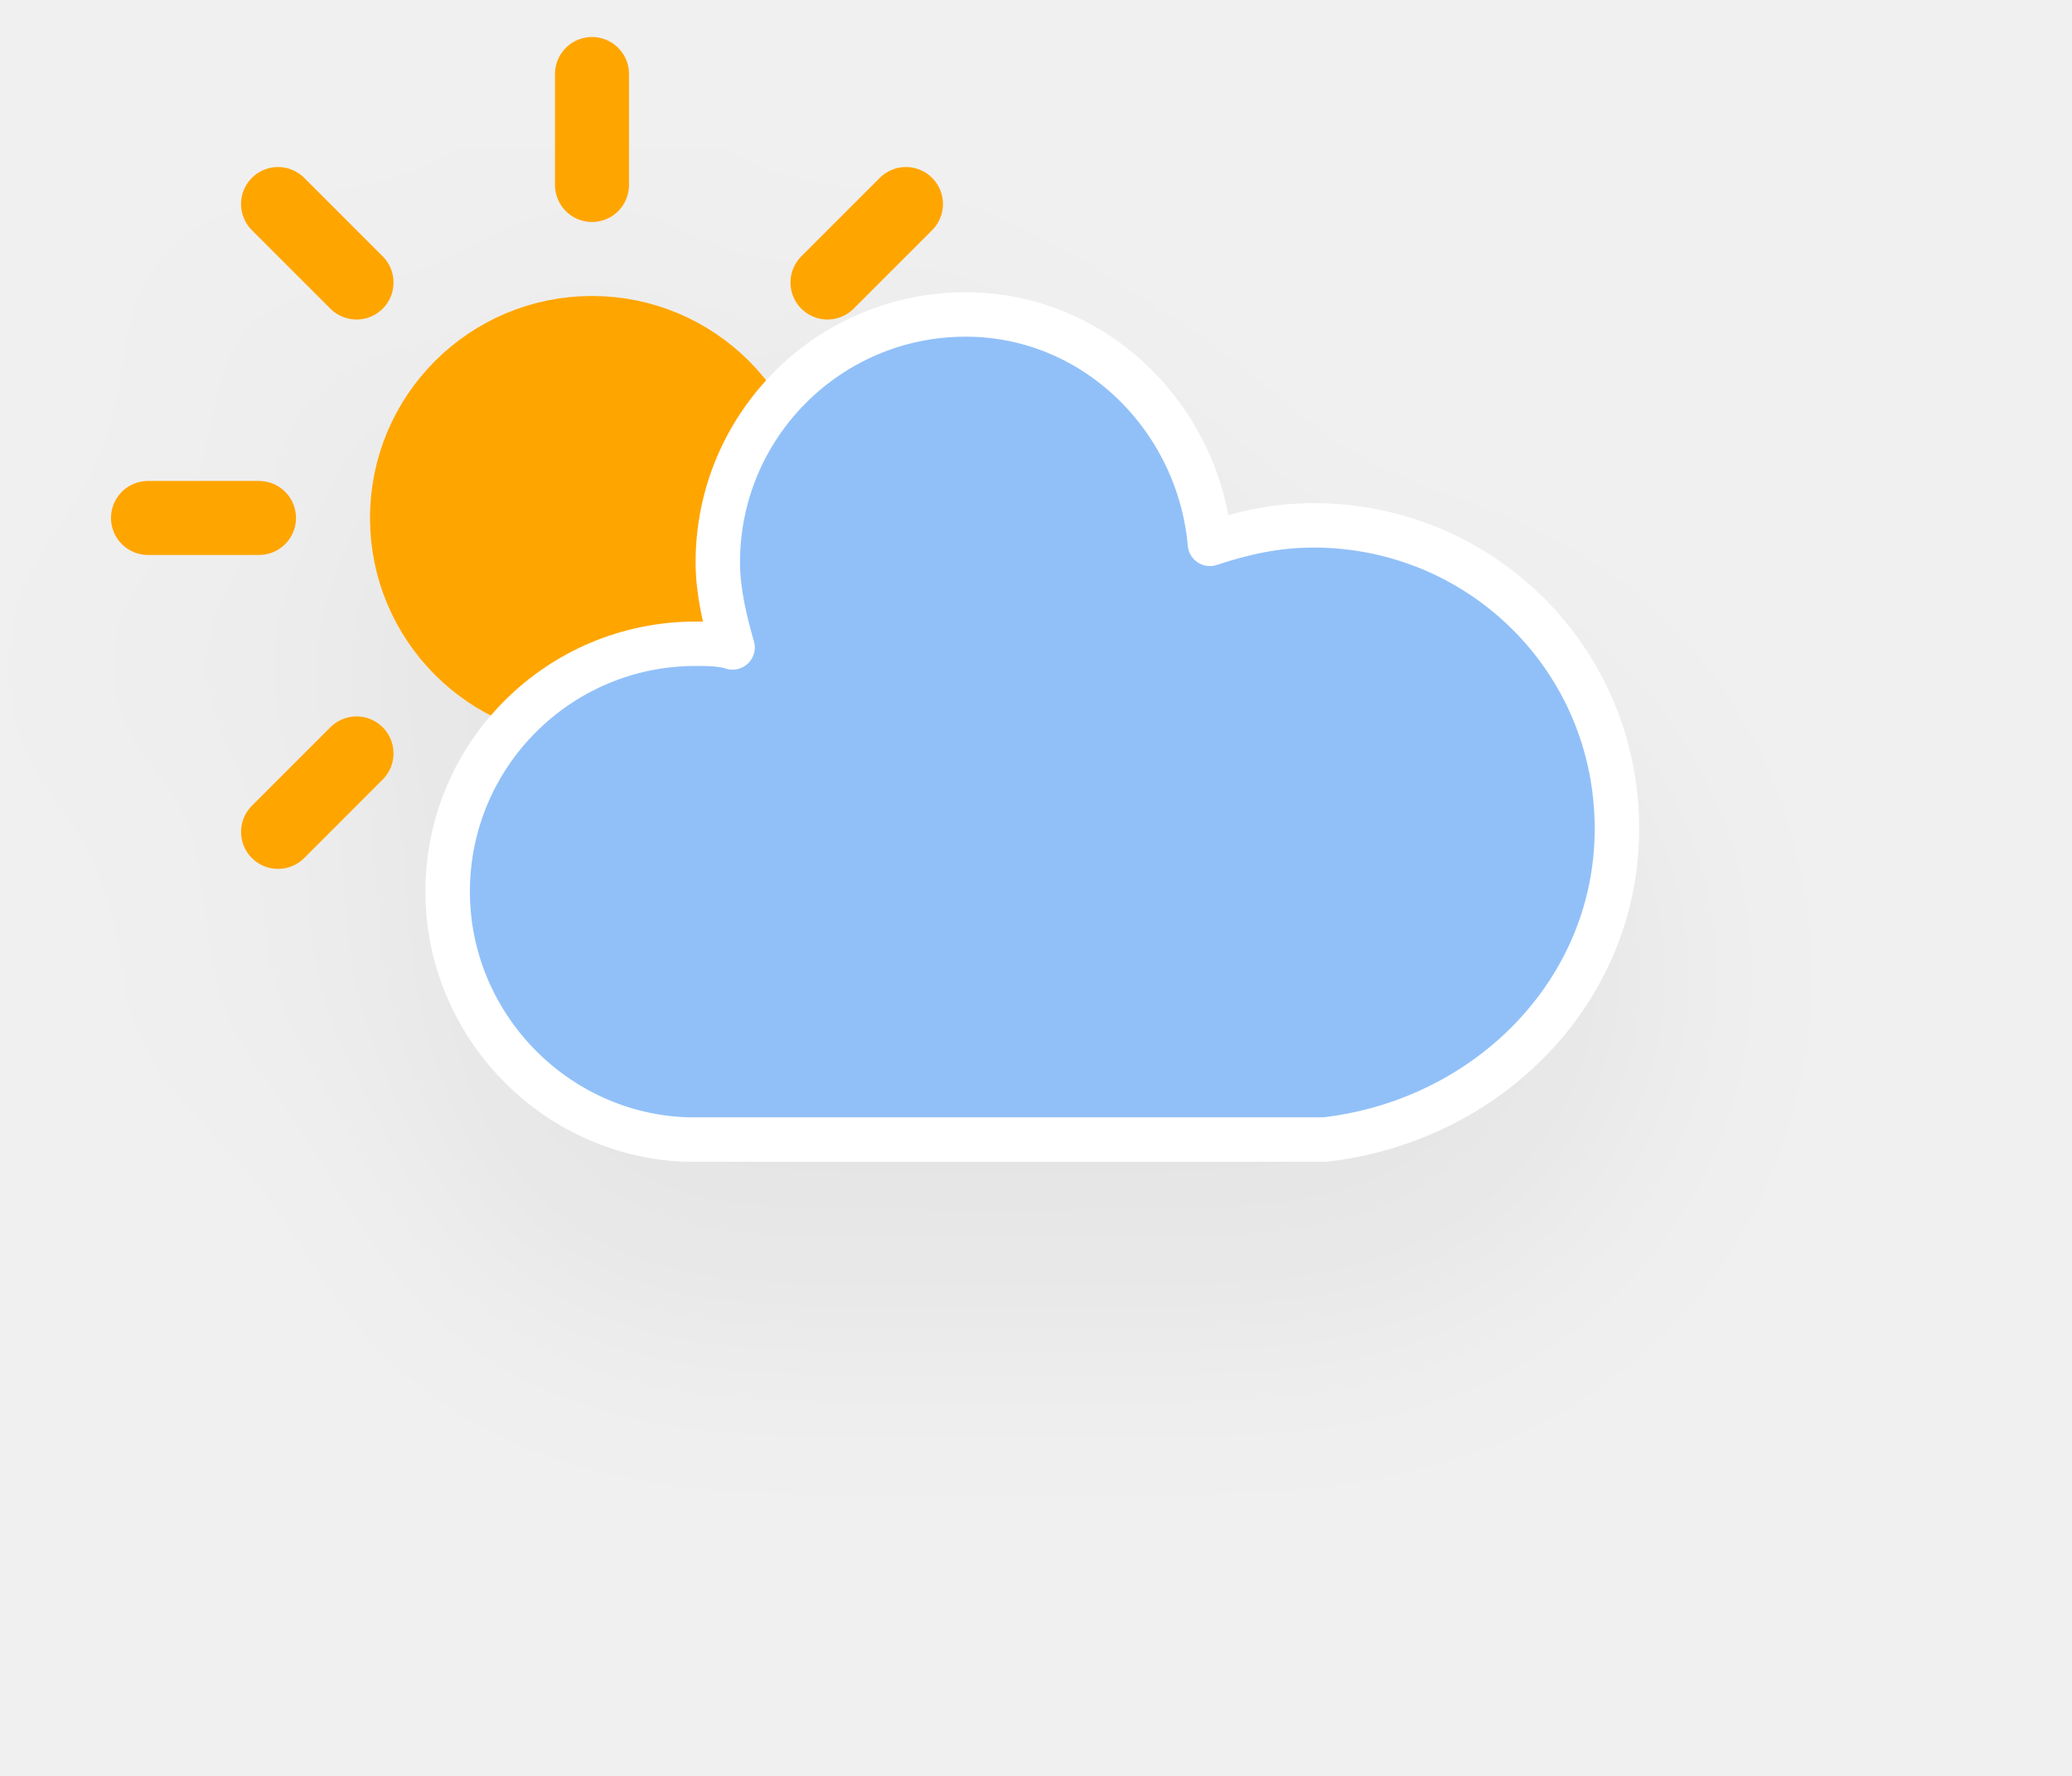
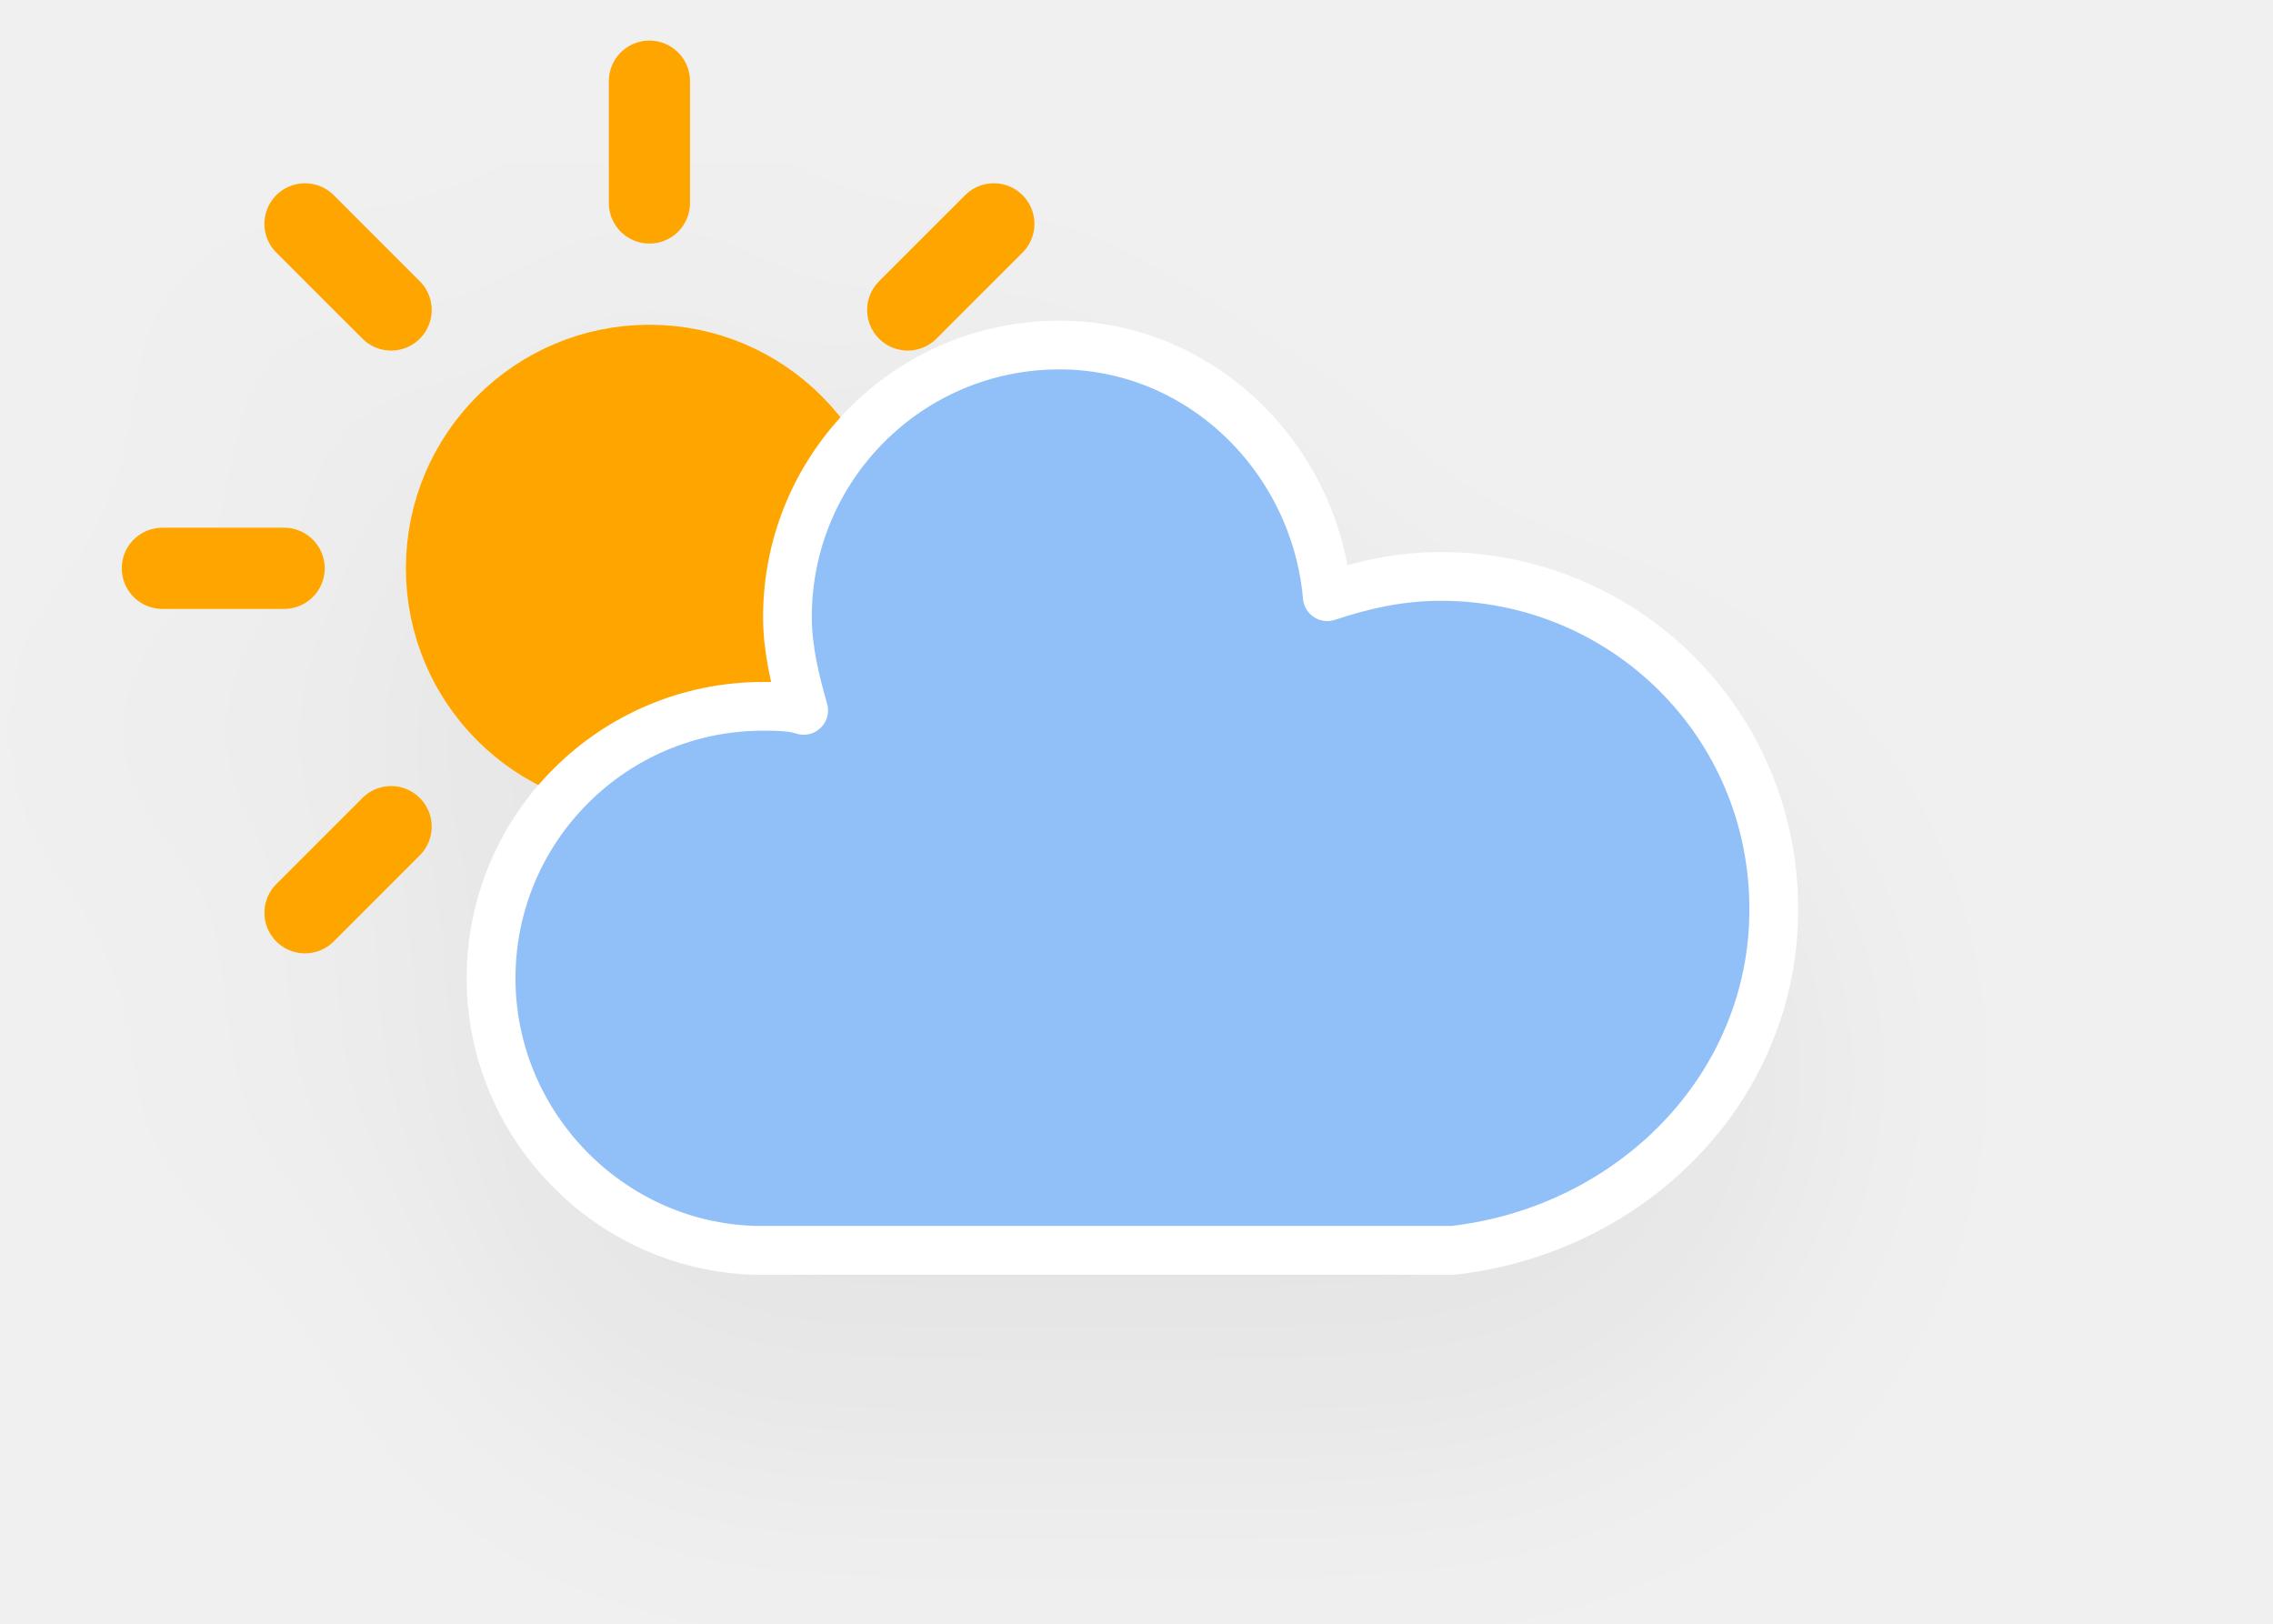
- <svg xmlns="http://www.w3.org/2000/svg" width="56" height="48" version="1.1">
+ <svg xmlns="http://www.w3.org/2000/svg" width="56" height="40" version="1.1">
  <defs>
    <filter id="blur" x="-.207" y="-.285" width="1.403" height="1.694">
      <feGaussianBlur in="SourceAlpha" stdDeviation="3" />
      <feOffset dx="0" dy="4" result="offsetblur" />
      <feComponentTransfer>
        <feFuncA slope="0.05" type="linear" />
      </feComponentTransfer>
      <feMerge>
        <feMergeNode />
        <feMergeNode in="SourceGraphic" />
      </feMerge>
    </filter>
    <style type="text/css">
      
      /*
** CLOUDS
*/
      @keyframes am-weather-cloud-2 {
        0% {
          -webkit-transform: translate(0px, 0px);
          -moz-transform: translate(0px, 0px);
          -ms-transform: translate(0px, 0px);
          transform: translate(0px, 0px);
        }

        50% {
          -webkit-transform: translate(2px, 0px);
          -moz-transform: translate(2px, 0px);
          -ms-transform: translate(2px, 0px);
          transform: translate(2px, 0px);
        }

        100% {
          -webkit-transform: translate(0px, 0px);
          -moz-transform: translate(0px, 0px);
          -ms-transform: translate(0px, 0px);
          transform: translate(0px, 0px);
        }
      }

      .am-weather-cloud-2 {
        -webkit-animation-name: am-weather-cloud-2;
        -moz-animation-name: am-weather-cloud-2;
        animation-name: am-weather-cloud-2;
        -webkit-animation-duration: 3s;
        -moz-animation-duration: 3s;
        animation-duration: 3s;
        -webkit-animation-timing-function: linear;
        -moz-animation-timing-function: linear;
        animation-timing-function: linear;
        -webkit-animation-iteration-count: infinite;
        -moz-animation-iteration-count: infinite;
        animation-iteration-count: infinite;
      }

      /*
** SUN
*/
      @keyframes am-weather-sun {
        0% {
          -webkit-transform: rotate(0deg);
          -moz-transform: rotate(0deg);
          -ms-transform: rotate(0deg);
          transform: rotate(0deg);
        }

        100% {
          -webkit-transform: rotate(360deg);
          -moz-transform: rotate(360deg);
          -ms-transform: rotate(360deg);
          transform: rotate(360deg);
        }
      }

      .am-weather-sun {
        -webkit-animation-name: am-weather-sun;
        -moz-animation-name: am-weather-sun;
        -ms-animation-name: am-weather-sun;
        animation-name: am-weather-sun;
        -webkit-animation-duration: 9s;
        -moz-animation-duration: 9s;
        -ms-animation-duration: 9s;
        animation-duration: 9s;
        -webkit-animation-timing-function: linear;
        -moz-animation-timing-function: linear;
        -ms-animation-timing-function: linear;
        animation-timing-function: linear;
        -webkit-animation-iteration-count: infinite;
        -moz-animation-iteration-count: infinite;
        -ms-animation-iteration-count: infinite;
        animation-iteration-count: infinite;
      }

      @keyframes am-weather-sun-shiny {
        0% {
          stroke-dasharray: 3px 10px;
          stroke-dashoffset: 0px;
        }

        50% {
          stroke-dasharray: 0.1px 10px;
          stroke-dashoffset: -1px;
        }

        100% {
          stroke-dasharray: 3px 10px;
          stroke-dashoffset: 0px;
        }
      }

      .am-weather-sun-shiny line {
        -webkit-animation-name: am-weather-sun-shiny;
        -moz-animation-name: am-weather-sun-shiny;
        -ms-animation-name: am-weather-sun-shiny;
        animation-name: am-weather-sun-shiny;
        -webkit-animation-duration: 2s;
        -moz-animation-duration: 2s;
        -ms-animation-duration: 2s;
        animation-duration: 2s;
        -webkit-animation-timing-function: linear;
        -moz-animation-timing-function: linear;
        -ms-animation-timing-function: linear;
        animation-timing-function: linear;
        -webkit-animation-iteration-count: infinite;
        -moz-animation-iteration-count: infinite;
        -ms-animation-iteration-count: infinite;
        animation-iteration-count: infinite;
      }
      
    </style>
  </defs>
  <g transform="translate(16 -2)" filter="url(#blur)">
    <g transform="translate(0,16)">
      <g class="am-weather-sun" style="-moz-animation-duration:9s;-moz-animation-iteration-count:infinite;-moz-animation-name:am-weather-sun;-moz-animation-timing-function:linear;-ms-animation-duration:9s;-ms-animation-iteration-count:infinite;-ms-animation-name:am-weather-sun;-ms-animation-timing-function:linear;-webkit-animation-duration:9s;-webkit-animation-iteration-count:infinite;-webkit-animation-name:am-weather-sun;-webkit-animation-timing-function:linear">
        <line transform="translate(0,9)" y2="3" fill="none" stroke="#ffa500" stroke-linecap="round" stroke-width="2" />
        <g transform="rotate(45)">
          <line transform="translate(0,9)" y2="3" fill="none" stroke="#ffa500" stroke-linecap="round" stroke-width="2" />
        </g>
        <g transform="rotate(90)">
          <line transform="translate(0,9)" y2="3" fill="none" stroke="#ffa500" stroke-linecap="round" stroke-width="2" />
        </g>
        <g transform="rotate(135)">
          <line transform="translate(0,9)" y2="3" fill="none" stroke="#ffa500" stroke-linecap="round" stroke-width="2" />
        </g>
        <g transform="scale(-1)">
          <line transform="translate(0,9)" y2="3" fill="none" stroke="#ffa500" stroke-linecap="round" stroke-width="2" />
        </g>
        <g transform="rotate(225)">
          <line transform="translate(0,9)" y2="3" fill="none" stroke="#ffa500" stroke-linecap="round" stroke-width="2" />
        </g>
        <g transform="rotate(-90)">
          <line transform="translate(0,9)" y2="3" fill="none" stroke="#ffa500" stroke-linecap="round" stroke-width="2" />
        </g>
        <g transform="rotate(-45)">
          <line transform="translate(0,9)" y2="3" fill="none" stroke="#ffa500" stroke-linecap="round" stroke-width="2" />
        </g>
      </g>
      <circle r="5" fill="#ffa500" stroke="#ffa500" stroke-width="2" />
    </g>
    <g class="am-weather-cloud-2" style="-moz-animation-duration:3s;-moz-animation-iteration-count:infinite;-moz-animation-name:am-weather-cloud-2;-moz-animation-timing-function:linear;-webkit-animation-duration:3s;-webkit-animation-iteration-count:infinite;-webkit-animation-name:am-weather-cloud-2;-webkit-animation-timing-function:linear">
      <path transform="translate(-20,-11)" d="m47.7 35.4c0-4.6-3.7-8.2-8.2-8.2-1 0-1.9 0.2-2.8 0.5-0.3-3.4-3.1-6.2-6.6-6.2-3.7 0-6.7 3-6.7 6.7 0 0.8 0.2 1.6 0.4 2.3-0.3-0.1-0.7-0.1-1-0.1-3.7 0-6.7 3-6.7 6.7 0 3.6 2.9 6.6 6.5 6.7h17.2c4.4-0.5 7.9-4 7.9-8.4z" fill="#91c0f8" stroke="#fff" stroke-linejoin="round" stroke-width="1.2" />
    </g>
  </g>
</svg>
